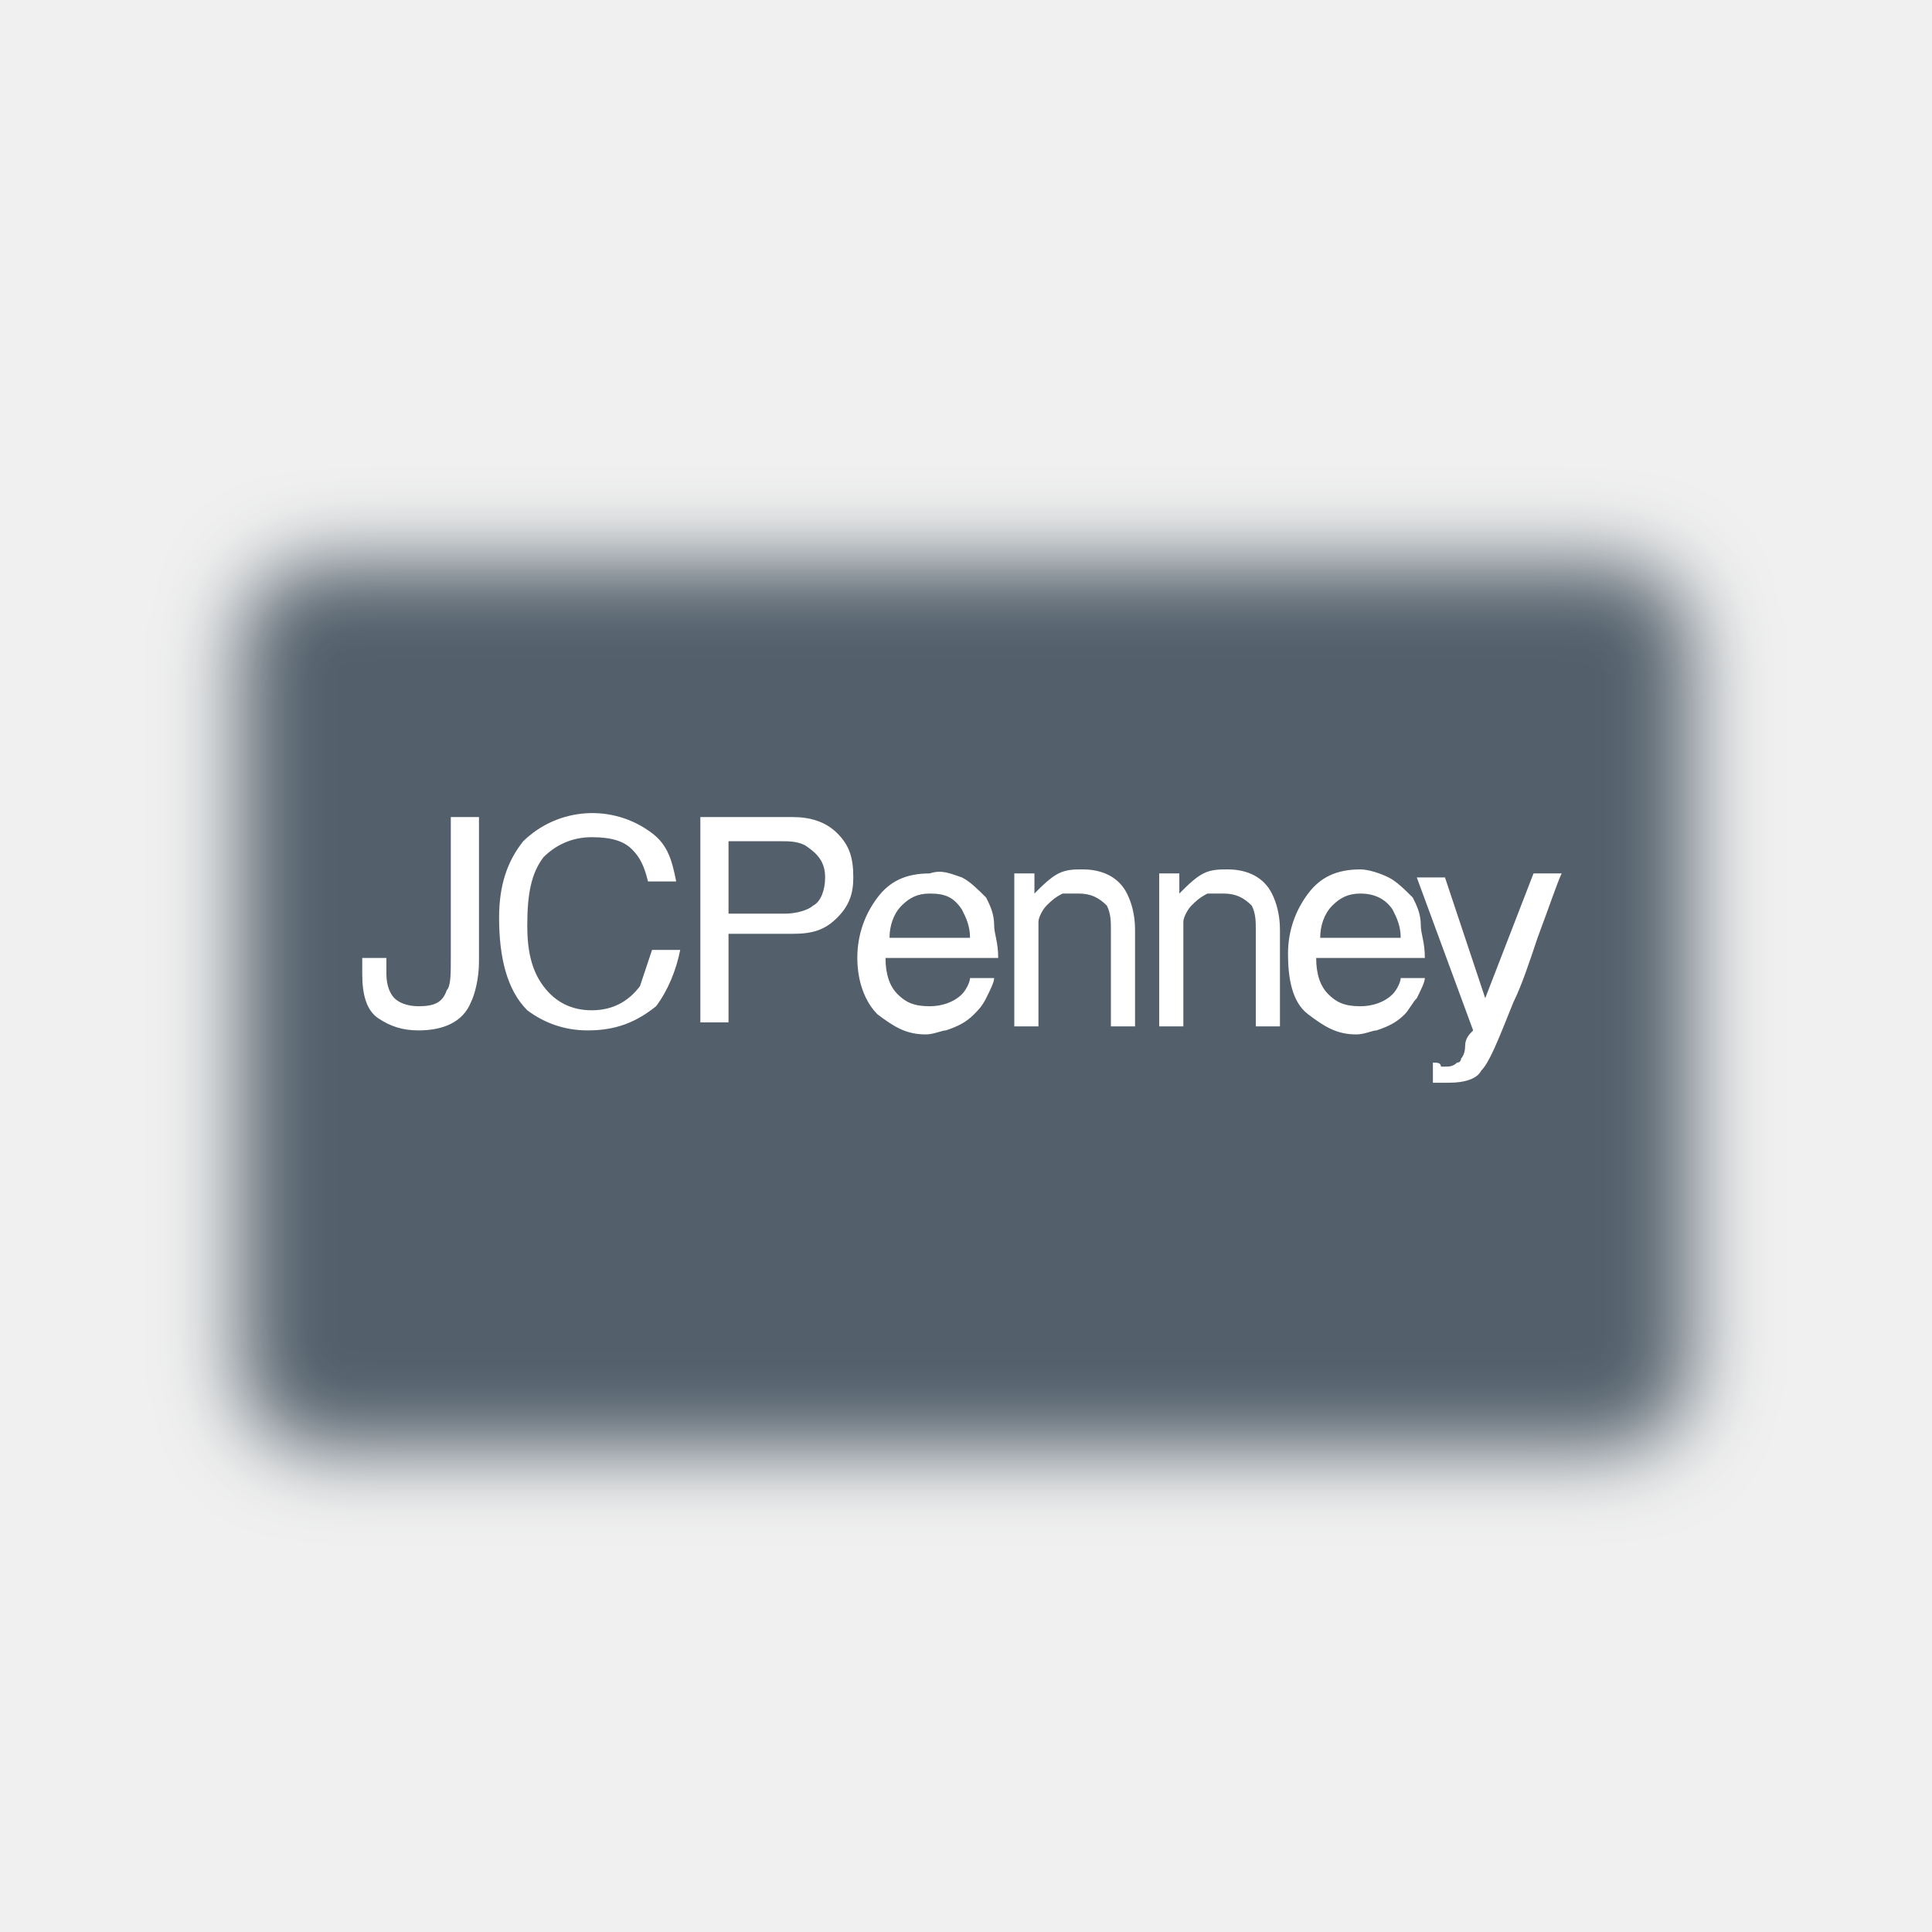
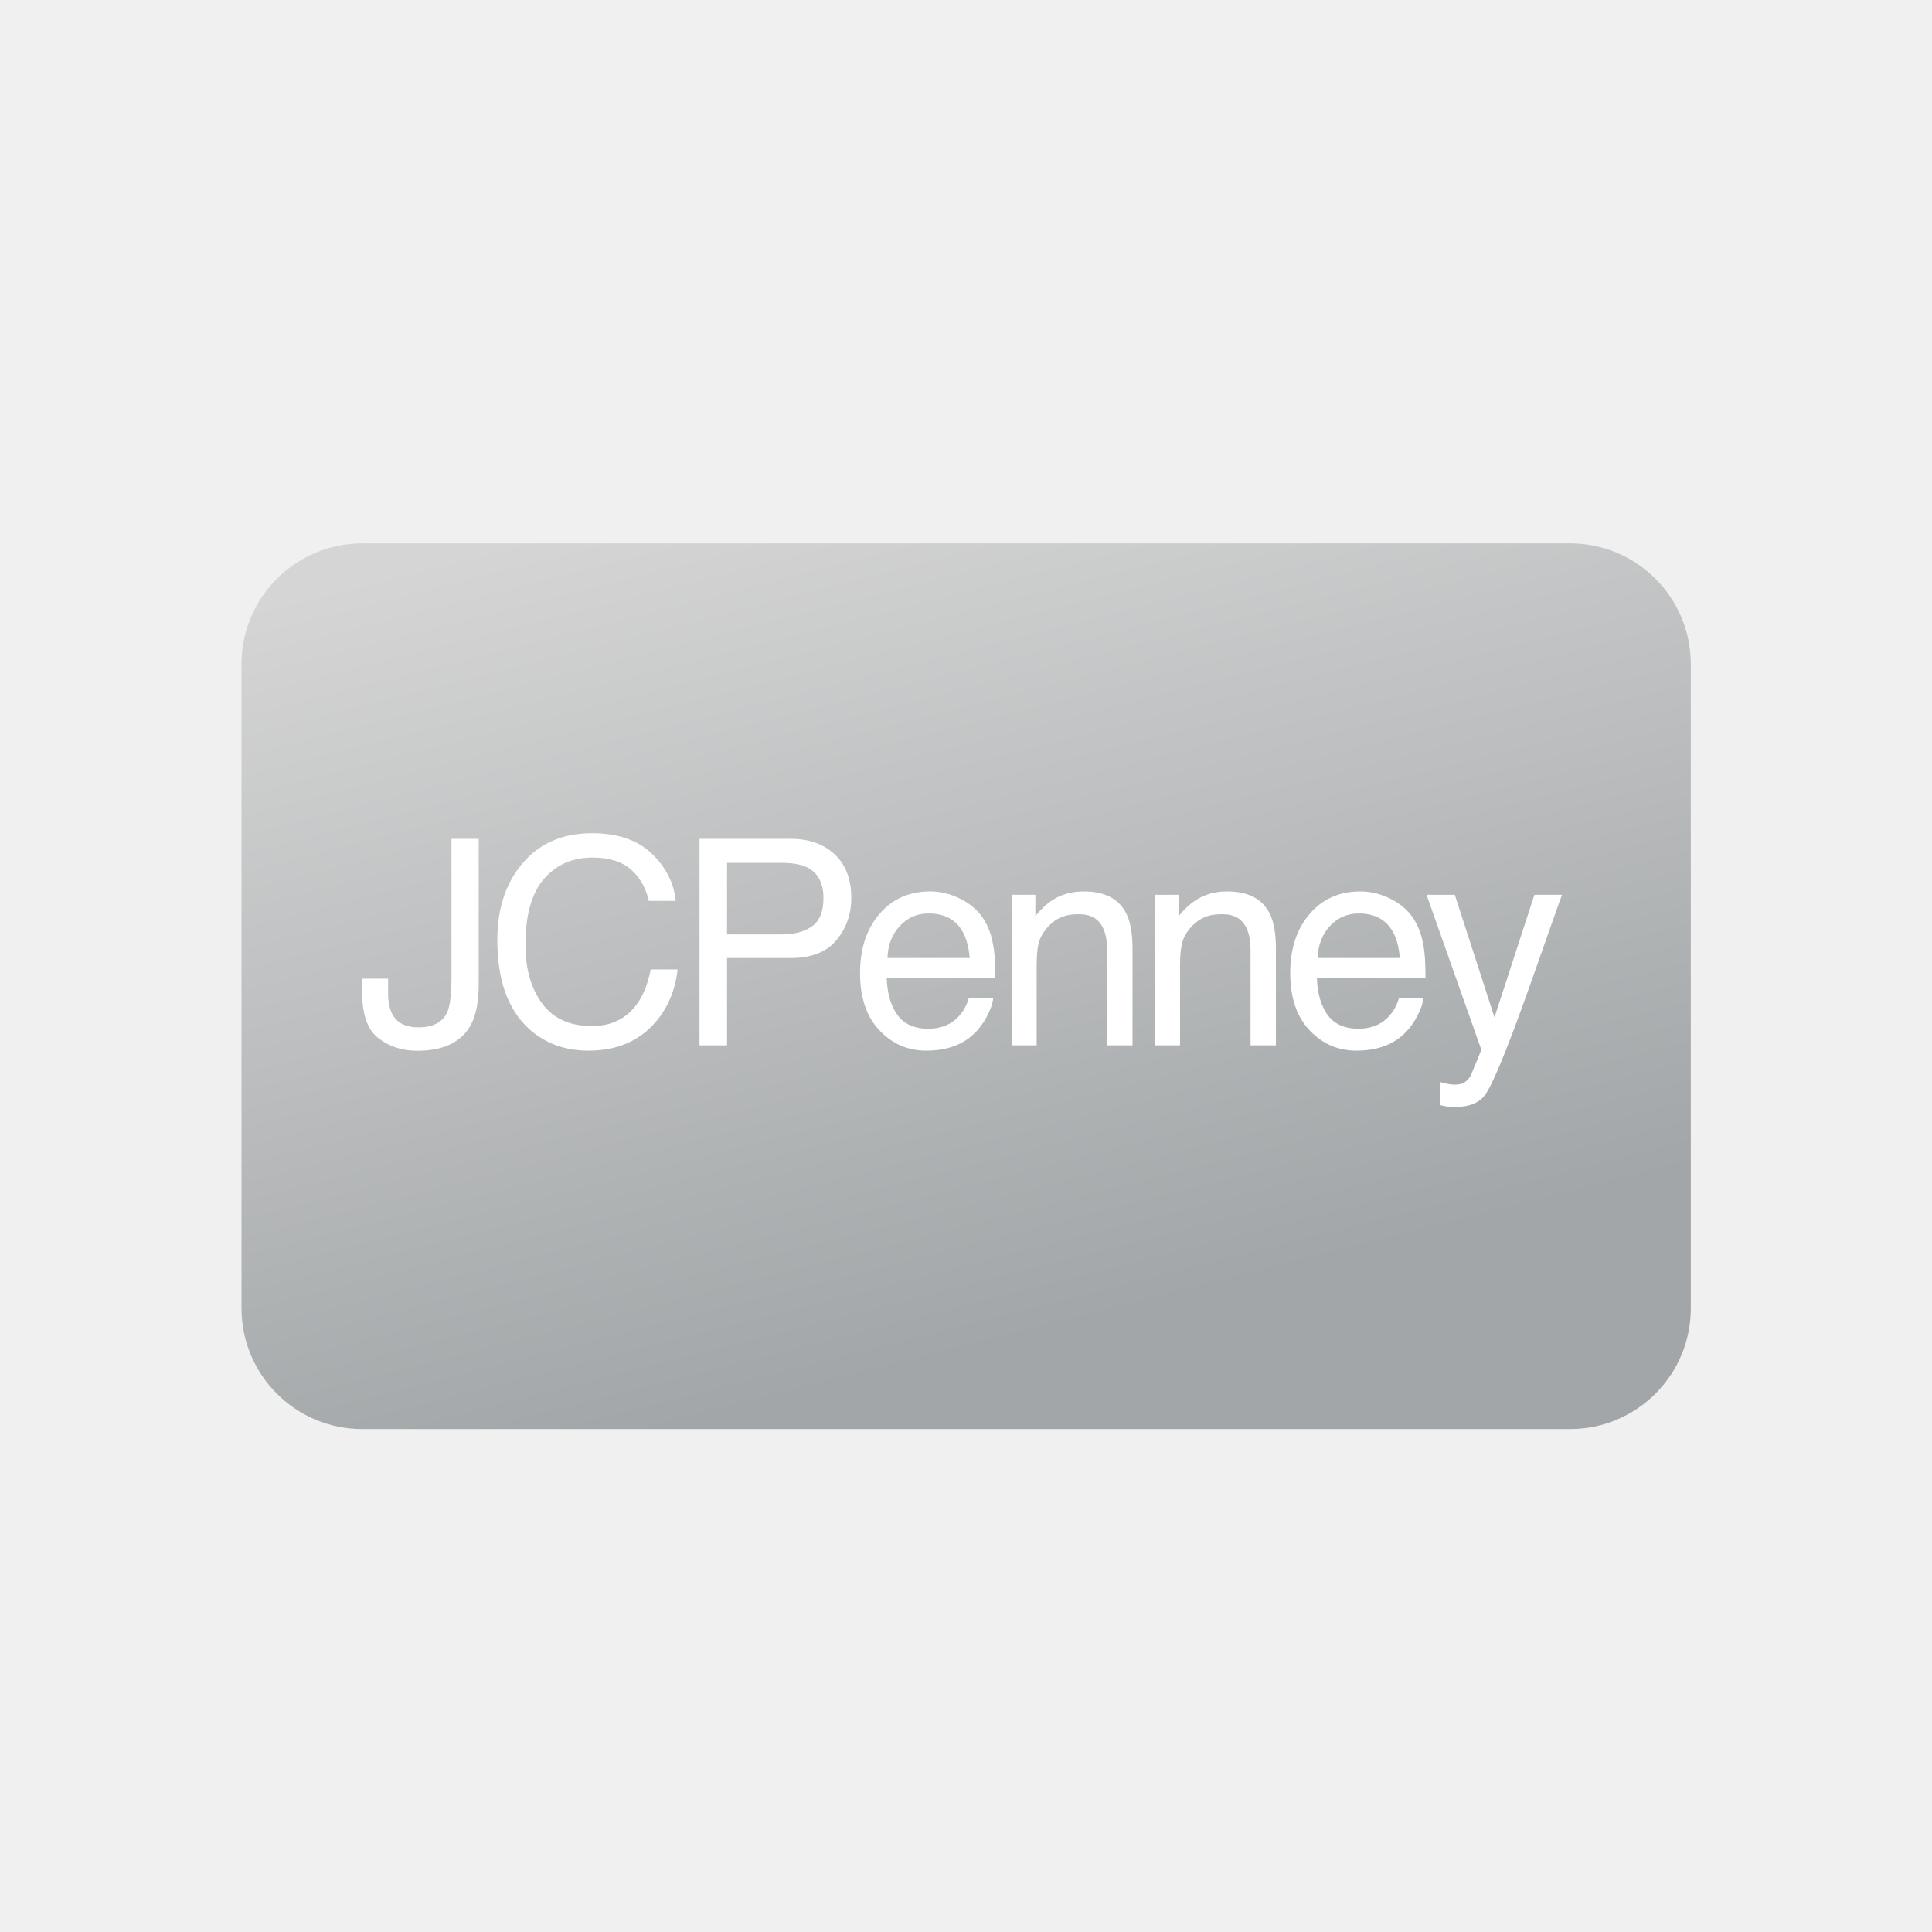
- <svg xmlns="http://www.w3.org/2000/svg" id="payment-card-jcp-Layer_1" viewBox="0 0 48 48" enable-background="new 0 0 48 48">
-   <filter filterUnits="objectBoundingBox" height="131.8%" id="payment-card-jcp-filter-3" width="119.4%" x="-9.7%" y="-11.4%">
-     <feOffset dy="1" in="SourceAlpha" result="shadowOffsetOuter1" />
-     <feGaussianBlur in="shadowOffsetOuter1" result="shadowBlurOuter1" stdDeviation="1" />
-     <feColorMatrix in="shadowBlurOuter1" values="0 0 0 0 0.325 0 0 0 0 0.376 0 0 0 0 0.42 0 0 0 1 0" />
-   </filter>
-   <path id="payment-card-jcp-path-4" d="M11.9 23.9c0 .4-.1.8-.2 1-.2.4-.7.7-1.3.7-.4 0-.7-.1-1-.3-.3-.2-.4-.6-.4-1.1v-.4h.6v.4c0 .3.1.5.2.6.1.2.3.2.6.2.4 0 .6-.1.7-.4.1-.2.1-.5.1-.9v-3.4h.7v3.6zm4.3-3.2c.4.3.5.7.6 1.2h-.7c-.1-.3-.2-.6-.5-.8-.2-.2-.5-.3-1-.3s-.9.2-1.2.5c-.3.4-.5.9-.5 1.6 0 .6.1 1.1.4 1.5s.7.6 1.2.6.9-.2 1.2-.6c.1-.2.2-.5.3-.8h.7c-.1.5-.3 1-.6 1.4-.4.4-.9.7-1.6.7-.6 0-1.1-.2-1.5-.5-.5-.5-.8-1.2-.8-2.2 0-.8.2-1.4.6-1.9.4-.5 1-.8 1.8-.8.7-.1 1.2.1 1.6.4zm1.2-.4h2.3c.4 0 .8.1 1.1.4.3.3.4.6.4 1.1 0 .4-.1.7-.4 1-.2.3-.6.4-1.1.4h-1.6v2.2h-.7v-5.1zm2.6.7c-.2-.1-.4-.1-.6-.1H18v1.8h1.4c.3 0 .6-.1.7-.2.2-.1.3-.4.3-.7.1-.4-.1-.6-.4-.8zm3.9.8c.2.1.4.3.6.5.1.2.2.4.2.7 0 .2.1.4.1.8H22c0 .4.1.7.3.9.2.2.4.3.8.3.3 0 .6-.1.8-.3.1-.1.2-.3.2-.4h.6c0 .1-.1.3-.2.5s-.2.3-.3.4c-.2.2-.4.3-.7.4-.1 0-.3.1-.5.1-.5 0-.8-.2-1.2-.5s-.5-.8-.5-1.4c0-.6.2-1.1.5-1.5.3-.4.7-.6 1.3-.6.3-.1.5 0 .8.1zm.2 1.5c0-.3-.1-.5-.2-.7-.2-.3-.5-.5-.8-.5-.3 0-.5.1-.7.3s-.3.6-.4.9h2.1zm1-1.6h.6v.5c.2-.2.4-.4.6-.5.2-.1.4-.1.6-.1.5 0 .9.2 1.1.6.1.2.2.5.2.9v2.4h-.6v-2.4c0-.2 0-.4-.1-.6-.1-.2-.3-.3-.6-.3h-.4c-.2.1-.3.2-.4.3-.1.1-.2.3-.2.4v2.6h-.6v-3.8zm3.6 0h.6v.5c.2-.2.4-.4.6-.5.2-.1.4-.1.6-.1.5 0 .9.2 1.1.6.1.2.2.5.2.9v2.4h-.6v-2.4c0-.2 0-.4-.1-.6-.1-.2-.3-.3-.6-.3h-.4c-.2.1-.3.2-.4.3-.1.1-.2.3-.2.4v2.6h-.6v-3.8zm5.8.1c.2.1.4.3.6.5.1.2.2.4.2.7 0 .2.1.4.1.8h-2.7c0 .4.1.7.3.9.2.2.4.3.8.3.3 0 .6-.1.8-.3.1-.1.2-.3.2-.4h.6c0 .1-.1.3-.2.5s-.2.3-.3.4c-.2.2-.4.3-.7.4-.1 0-.3.1-.5.1-.5 0-.8-.2-1.2-.5s-.5-.9-.5-1.5.2-1.1.5-1.5c.3-.4.7-.6 1.3-.6.2 0 .5.1.7.2zm.3 1.5c0-.3-.1-.5-.2-.7-.2-.3-.5-.5-.8-.5-.3 0-.5.1-.7.3-.2.2-.3.5-.3.8h2zm3.3-1.6h.7c-.1.2-.3.8-.6 1.6-.2.6-.4 1.2-.6 1.6-.4 1-.6 1.5-.8 1.7-.1.2-.4.3-.8.3h-.2-.2v-.6c.1 0 .2 0 .2.1h.1c.1 0 .2 0 .3-.1.1 0 .1-.1.1-.1s.1-.1.1-.3c.1-.2.1-.3.2-.4l-1.4-3.8h.7l1 3 1.2-3z" fill="#fff" />
-   <g id="payment-card-jcp-Symbols">
-     <g id="payment-card-jcp-card_x2F_jcpcard">
-       <g id="payment-card-jcp-Card">
-         <g filter="url(#payment-card-jcp-filter-3)">
-           <path id="payment-card-jcp-path-2_2_" d="M8 13h32c1.1 0 2 .9 2 2v18c0 1.1-.9 2-2 2H8c-1.1 0-2-.9-2-2V15c0-1.1.9-2 2-2z" />
-         </g>
-         <linearGradient id="payment-card-jcp-path-2_2_" gradientUnits="userSpaceOnUse" x1="-48.411" y1="97.827" x2="-47.911" y2="96.827" gradientTransform="matrix(36 0 0 -22 1756 2163)">
-           <stop offset="0" stop-color="#666" />
-           <stop offset="1" />
-         </linearGradient>
-         <path id="payment-card-jcp-path-2_1_" d="M8 13h32c1.1 0 2 .9 2 2v18c0 1.1-.9 2-2 2H8c-1.1 0-2-.9-2-2V15c0-1.1.9-2 2-2z" fill="url(#payment-card-jcp-path-2_2_)" />
-       </g>
-       <g id="payment-card-jcp-Logo" transform="translate(9 20.2)">
-         <g id="payment-card-jcp-Mask">
-           <path id="payment-card-jcp-path-4_1_" d="M2.9 3.7c0 .4-.1.8-.2 1-.2.5-.7.7-1.3.7-.4 0-.7-.1-1-.3C.1 4.9 0 4.5 0 4v-.4h.6V4c0 .3.1.5.2.6s.3.2.6.2c.4 0 .6-.1.7-.4.1-.1.1-.4.1-.8V.1h.7v3.6zM7.2.5c.4.3.5.7.6 1.2h-.7c-.1-.4-.2-.6-.4-.8-.2-.2-.5-.3-1-.3s-.9.2-1.2.5c-.3.4-.4.9-.4 1.7 0 .6.1 1.1.4 1.5.3.4.7.6 1.2.6s.9-.2 1.2-.6l.3-.9h.7c-.1.5-.3 1-.6 1.4-.5.4-1 .6-1.7.6-.6 0-1.1-.2-1.5-.5-.5-.5-.7-1.3-.7-2.3 0-.8.2-1.4.6-1.9A2.456 2.456 0 0 1 7.2.5zM8.4.1h2.3c.4 0 .8.1 1.1.4s.4.6.4 1.1c0 .4-.1.7-.4 1s-.6.4-1.1.4H9.1v2.2h-.7V.1zm2.6.7c-.2-.1-.4-.1-.6-.1H9.1v1.8h1.4c.3 0 .6-.1.7-.2.2-.1.3-.4.3-.7 0-.4-.2-.6-.5-.8zm3.9.8c.2.1.4.3.6.5.1.2.2.4.2.7 0 .2.1.4.1.8H13c0 .4.1.7.3.9.2.2.4.3.8.3.3 0 .6-.1.8-.3.1-.1.2-.3.2-.4h.6c0 .1-.1.3-.2.5s-.2.3-.3.4c-.2.2-.4.3-.7.4-.1 0-.3.1-.5.1-.5 0-.8-.2-1.2-.5-.3-.3-.5-.8-.5-1.4 0-.6.2-1.1.5-1.5.3-.4.7-.6 1.3-.6.3-.1.5 0 .8.1zm.2 1.5c0-.3-.1-.5-.2-.7-.2-.3-.4-.4-.8-.4-.3 0-.5.1-.7.3-.2.2-.3.5-.3.8h2zm1-1.6h.6V2c.2-.2.4-.4.6-.5.2-.1.4-.1.6-.1.5 0 .9.2 1.1.6.1.2.2.5.2.9v2.4h-.6V2.9c0-.2 0-.4-.1-.6-.2-.2-.4-.3-.7-.3h-.4c-.2.1-.3.2-.4.3-.1.1-.2.3-.2.4v2.6h-.6V1.5zm3.6 0h.6V2c.2-.2.4-.4.6-.5.2-.1.4-.1.6-.1.5 0 .9.2 1.1.6.1.2.2.5.2.9v2.4h-.6V2.9c0-.2 0-.4-.1-.6-.2-.2-.4-.3-.7-.3H21c-.2.1-.3.2-.4.3-.1.1-.2.3-.2.4v2.6h-.6V1.5zm5.8.1c.2.1.4.3.6.5.1.2.2.4.2.7 0 .2.1.4.1.8h-2.7c0 .4.1.7.3.9s.4.3.8.3c.3 0 .6-.1.8-.3.1-.1.2-.3.2-.4h.6c0 .1-.1.3-.2.5-.1.1-.2.3-.3.4-.2.2-.4.3-.7.4-.1 0-.3.1-.5.1-.5 0-.8-.2-1.2-.5s-.5-.9-.5-1.5.2-1.1.5-1.5.7-.6 1.3-.6c.2 0 .5.1.7.2zm.3 1.5c0-.3-.1-.5-.2-.7-.2-.3-.5-.4-.8-.4-.3 0-.5.1-.7.3-.2.2-.3.5-.3.8h2zm3.3-1.6h.7c-.1.2-.3.8-.6 1.6-.2.6-.4 1.2-.6 1.6-.4 1-.6 1.5-.8 1.7-.1.2-.4.3-.8.3h-.2-.2v-.5c.1 0 .2 0 .2.1h.1c.1 0 .2 0 .3-.1.1 0 .1-.1.1-.1s.1-.1.1-.3.1-.3.2-.4l-1.4-3.8h.7l1 3 1.2-3.1z" fill="#fff" />
-         </g>
-       </g>
+ <svg xmlns="http://www.w3.org/2000/svg" xmlns:xlink="http://www.w3.org/1999/xlink" width="32" height="32" viewBox="0 0 32 32">
+   <defs>
+     <linearGradient id="jcpenney-platinum-a" x1="4.266%" x2="41.417%" y1="5.596%" y2="95.005%">
+       <stop offset=".02%" stop-color="#D5D5D5" />
+       <stop offset="100%" stop-color="#A2A6A8" />
+     </linearGradient>
+     <path id="jcpenney-platinum-b" d="M1.929,2.493 C1.929,2.782 1.887,3.006 1.803,3.166 C1.647,3.457 1.351,3.603 0.914,3.603 C0.662,3.603 0.447,3.534 0.268,3.395 C0.089,3.256 -8.8817842e-15,3.009 -8.8817842e-15,2.654 L-8.8817842e-15,2.409 L0.428,2.409 L0.428,2.654 C0.428,2.84 0.469,2.98 0.551,3.074 C0.633,3.168 0.76,3.215 0.932,3.215 C1.175,3.215 1.334,3.13 1.409,2.961 C1.455,2.857 1.478,2.661 1.478,2.372 L1.478,0.093 L1.929,0.093 L1.929,2.493 Z M4.799,0.342 C5.034,0.57 5.165,0.829 5.191,1.12 L4.746,1.12 C4.696,0.899 4.595,0.725 4.445,0.596 C4.295,0.467 4.083,0.403 3.811,0.403 C3.48,0.403 3.212,0.521 3.008,0.758 C2.805,0.994 2.703,1.357 2.703,1.846 C2.703,2.246 2.795,2.571 2.979,2.82 C3.163,3.069 3.437,3.194 3.802,3.194 C4.138,3.194 4.394,3.062 4.57,2.8 C4.663,2.662 4.732,2.481 4.778,2.256 L5.223,2.256 C5.183,2.616 5.052,2.917 4.829,3.161 C4.561,3.454 4.201,3.601 3.747,3.601 C3.356,3.601 3.028,3.481 2.762,3.24 C2.412,2.922 2.237,2.431 2.237,1.767 C2.237,1.262 2.369,0.849 2.632,0.526 C2.916,0.175 3.307,0 3.807,0 C4.233,0 4.564,0.114 4.799,0.342 L4.799,0.342 Z M5.586,0.093 L7.101,0.093 C7.4,0.093 7.641,0.179 7.825,0.35 C8.008,0.522 8.1,0.763 8.1,1.073 C8.1,1.34 8.018,1.572 7.854,1.77 C7.691,1.968 7.44,2.067 7.101,2.067 L6.042,2.067 L6.042,3.513 L5.586,3.513 L5.586,0.093 Z M7.364,0.563 C7.263,0.515 7.125,0.491 6.949,0.491 L6.042,0.491 L6.042,1.676 L6.949,1.676 C7.154,1.676 7.32,1.632 7.448,1.543 C7.575,1.455 7.639,1.299 7.639,1.075 C7.639,0.824 7.547,0.653 7.364,0.563 L7.364,0.563 Z M9.911,1.088 C10.074,1.171 10.199,1.279 10.284,1.411 C10.367,1.536 10.422,1.683 10.449,1.851 C10.474,1.965 10.486,2.148 10.486,2.4 L8.687,2.4 C8.695,2.653 8.754,2.856 8.864,3.009 C8.974,3.161 9.144,3.238 9.375,3.238 C9.59,3.238 9.762,3.166 9.89,3.021 C9.964,2.938 10.015,2.841 10.046,2.73 L10.452,2.73 C10.441,2.822 10.405,2.924 10.345,3.036 C10.285,3.149 10.217,3.241 10.142,3.312 C10.017,3.436 9.862,3.52 9.677,3.564 C9.578,3.589 9.466,3.601 9.34,3.601 C9.035,3.601 8.776,3.488 8.564,3.262 C8.351,3.036 8.245,2.72 8.245,2.314 C8.245,1.913 8.352,1.588 8.566,1.338 C8.78,1.089 9.059,0.964 9.405,0.964 C9.579,0.964 9.747,1.005 9.911,1.088 L9.911,1.088 Z M10.062,2.067 C10.045,1.885 10.006,1.74 9.945,1.632 C9.832,1.43 9.644,1.329 9.379,1.329 C9.19,1.329 9.031,1.399 8.903,1.537 C8.774,1.676 8.706,1.853 8.699,2.067 L10.062,2.067 Z M10.758,1.02 L11.149,1.02 L11.149,1.373 C11.265,1.227 11.388,1.123 11.518,1.059 C11.648,0.995 11.792,0.964 11.951,0.964 C12.3,0.964 12.535,1.087 12.657,1.334 C12.724,1.469 12.758,1.662 12.758,1.913 L12.758,3.513 L12.338,3.513 L12.338,1.941 C12.338,1.789 12.316,1.667 12.272,1.574 C12.199,1.418 12.066,1.341 11.873,1.341 C11.776,1.341 11.695,1.351 11.633,1.371 C11.52,1.405 11.421,1.473 11.335,1.576 C11.266,1.658 11.222,1.743 11.201,1.831 C11.18,1.918 11.17,2.044 11.17,2.207 L11.17,3.513 L10.758,3.513 L10.758,1.02 Z M13.133,1.02 L13.524,1.02 L13.524,1.373 C13.64,1.227 13.763,1.123 13.893,1.059 C14.023,0.995 14.167,0.964 14.326,0.964 C14.675,0.964 14.91,1.087 15.032,1.334 C15.099,1.469 15.133,1.662 15.133,1.913 L15.133,3.513 L14.713,3.513 L14.713,1.941 C14.713,1.789 14.691,1.667 14.647,1.574 C14.574,1.418 14.441,1.341 14.248,1.341 C14.151,1.341 14.07,1.351 14.008,1.371 C13.895,1.405 13.795,1.473 13.71,1.576 C13.641,1.658 13.597,1.743 13.576,1.831 C13.555,1.918 13.545,2.044 13.545,2.207 L13.545,3.513 L13.133,3.513 L13.133,1.02 Z M17.036,1.088 C17.199,1.171 17.324,1.279 17.409,1.411 C17.492,1.536 17.547,1.683 17.574,1.851 C17.599,1.965 17.611,2.148 17.611,2.4 L15.812,2.4 C15.82,2.653 15.879,2.856 15.989,3.009 C16.099,3.161 16.269,3.238 16.5,3.238 C16.715,3.238 16.887,3.166 17.015,3.021 C17.088,2.938 17.14,2.841 17.171,2.73 L17.576,2.73 C17.566,2.822 17.53,2.924 17.47,3.036 C17.41,3.149 17.342,3.241 17.267,3.312 C17.142,3.436 16.987,3.52 16.802,3.564 C16.703,3.589 16.59,3.601 16.465,3.601 C16.16,3.601 15.901,3.488 15.689,3.262 C15.476,3.036 15.37,2.72 15.37,2.314 C15.37,1.913 15.477,1.588 15.691,1.338 C15.905,1.089 16.184,0.964 16.529,0.964 C16.704,0.964 16.872,1.005 17.036,1.088 L17.036,1.088 Z M17.187,2.067 C17.17,1.885 17.131,1.74 17.07,1.632 C16.957,1.43 16.768,1.329 16.504,1.329 C16.315,1.329 16.156,1.399 16.028,1.537 C15.899,1.676 15.831,1.853 15.824,2.067 L17.187,2.067 Z M19.415,1.02 L19.871,1.02 C19.813,1.179 19.684,1.544 19.484,2.114 C19.334,2.542 19.209,2.891 19.108,3.161 C18.87,3.797 18.702,4.185 18.604,4.325 C18.506,4.465 18.338,4.534 18.1,4.534 C18.042,4.534 17.997,4.532 17.966,4.527 C17.935,4.523 17.896,4.514 17.85,4.502 L17.85,4.12 C17.922,4.14 17.974,4.153 18.006,4.157 C18.038,4.162 18.067,4.164 18.091,4.164 C18.167,4.164 18.223,4.151 18.259,4.126 C18.295,4.1 18.325,4.069 18.35,4.032 C18.358,4.019 18.385,3.956 18.432,3.841 C18.48,3.726 18.514,3.641 18.535,3.585 L17.628,1.02 L18.096,1.02 L18.753,3.049 L19.415,1.02 Z" />
+   </defs>
+   <g fill="none" fill-rule="evenodd" transform="translate(4 9)">
+     <rect width="24.005" height="14.67" fill="url(#jcpenney-platinum-a)" rx="2" />
+     <g transform="translate(2 4.801)">
+       <use fill="#FFF" xlink:href="#jcpenney-platinum-b" />
    </g>
  </g>
</svg>
